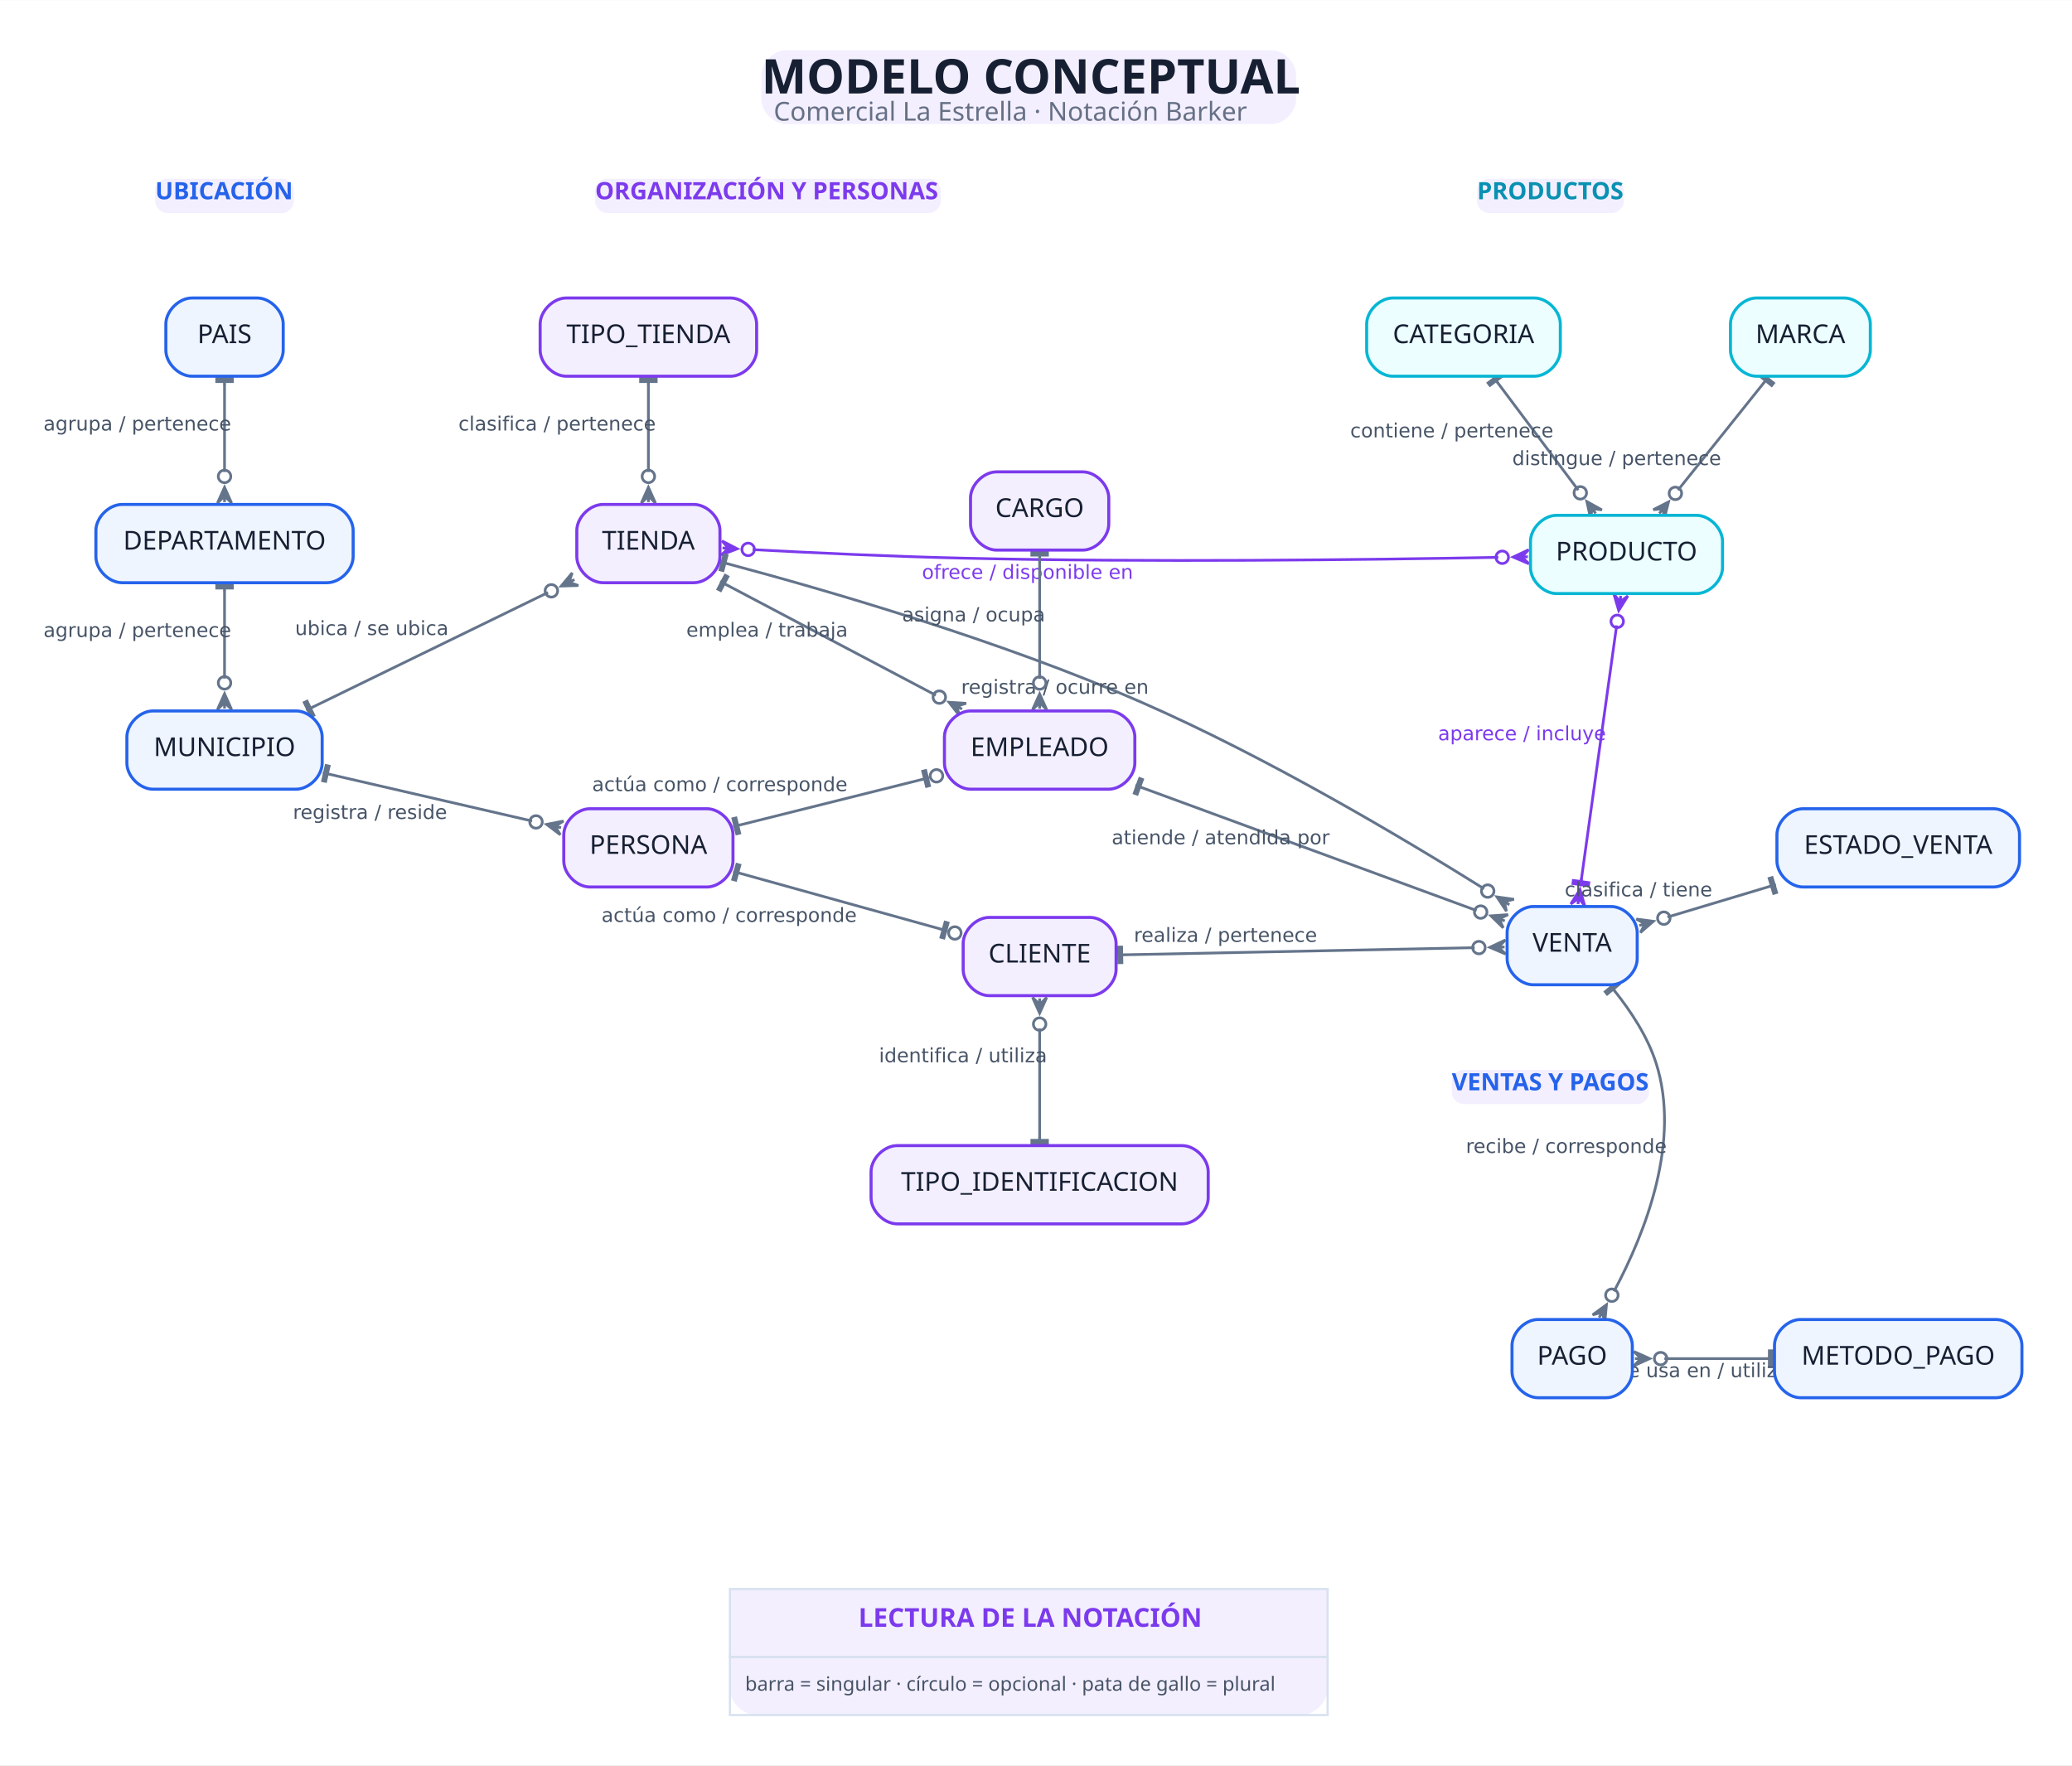
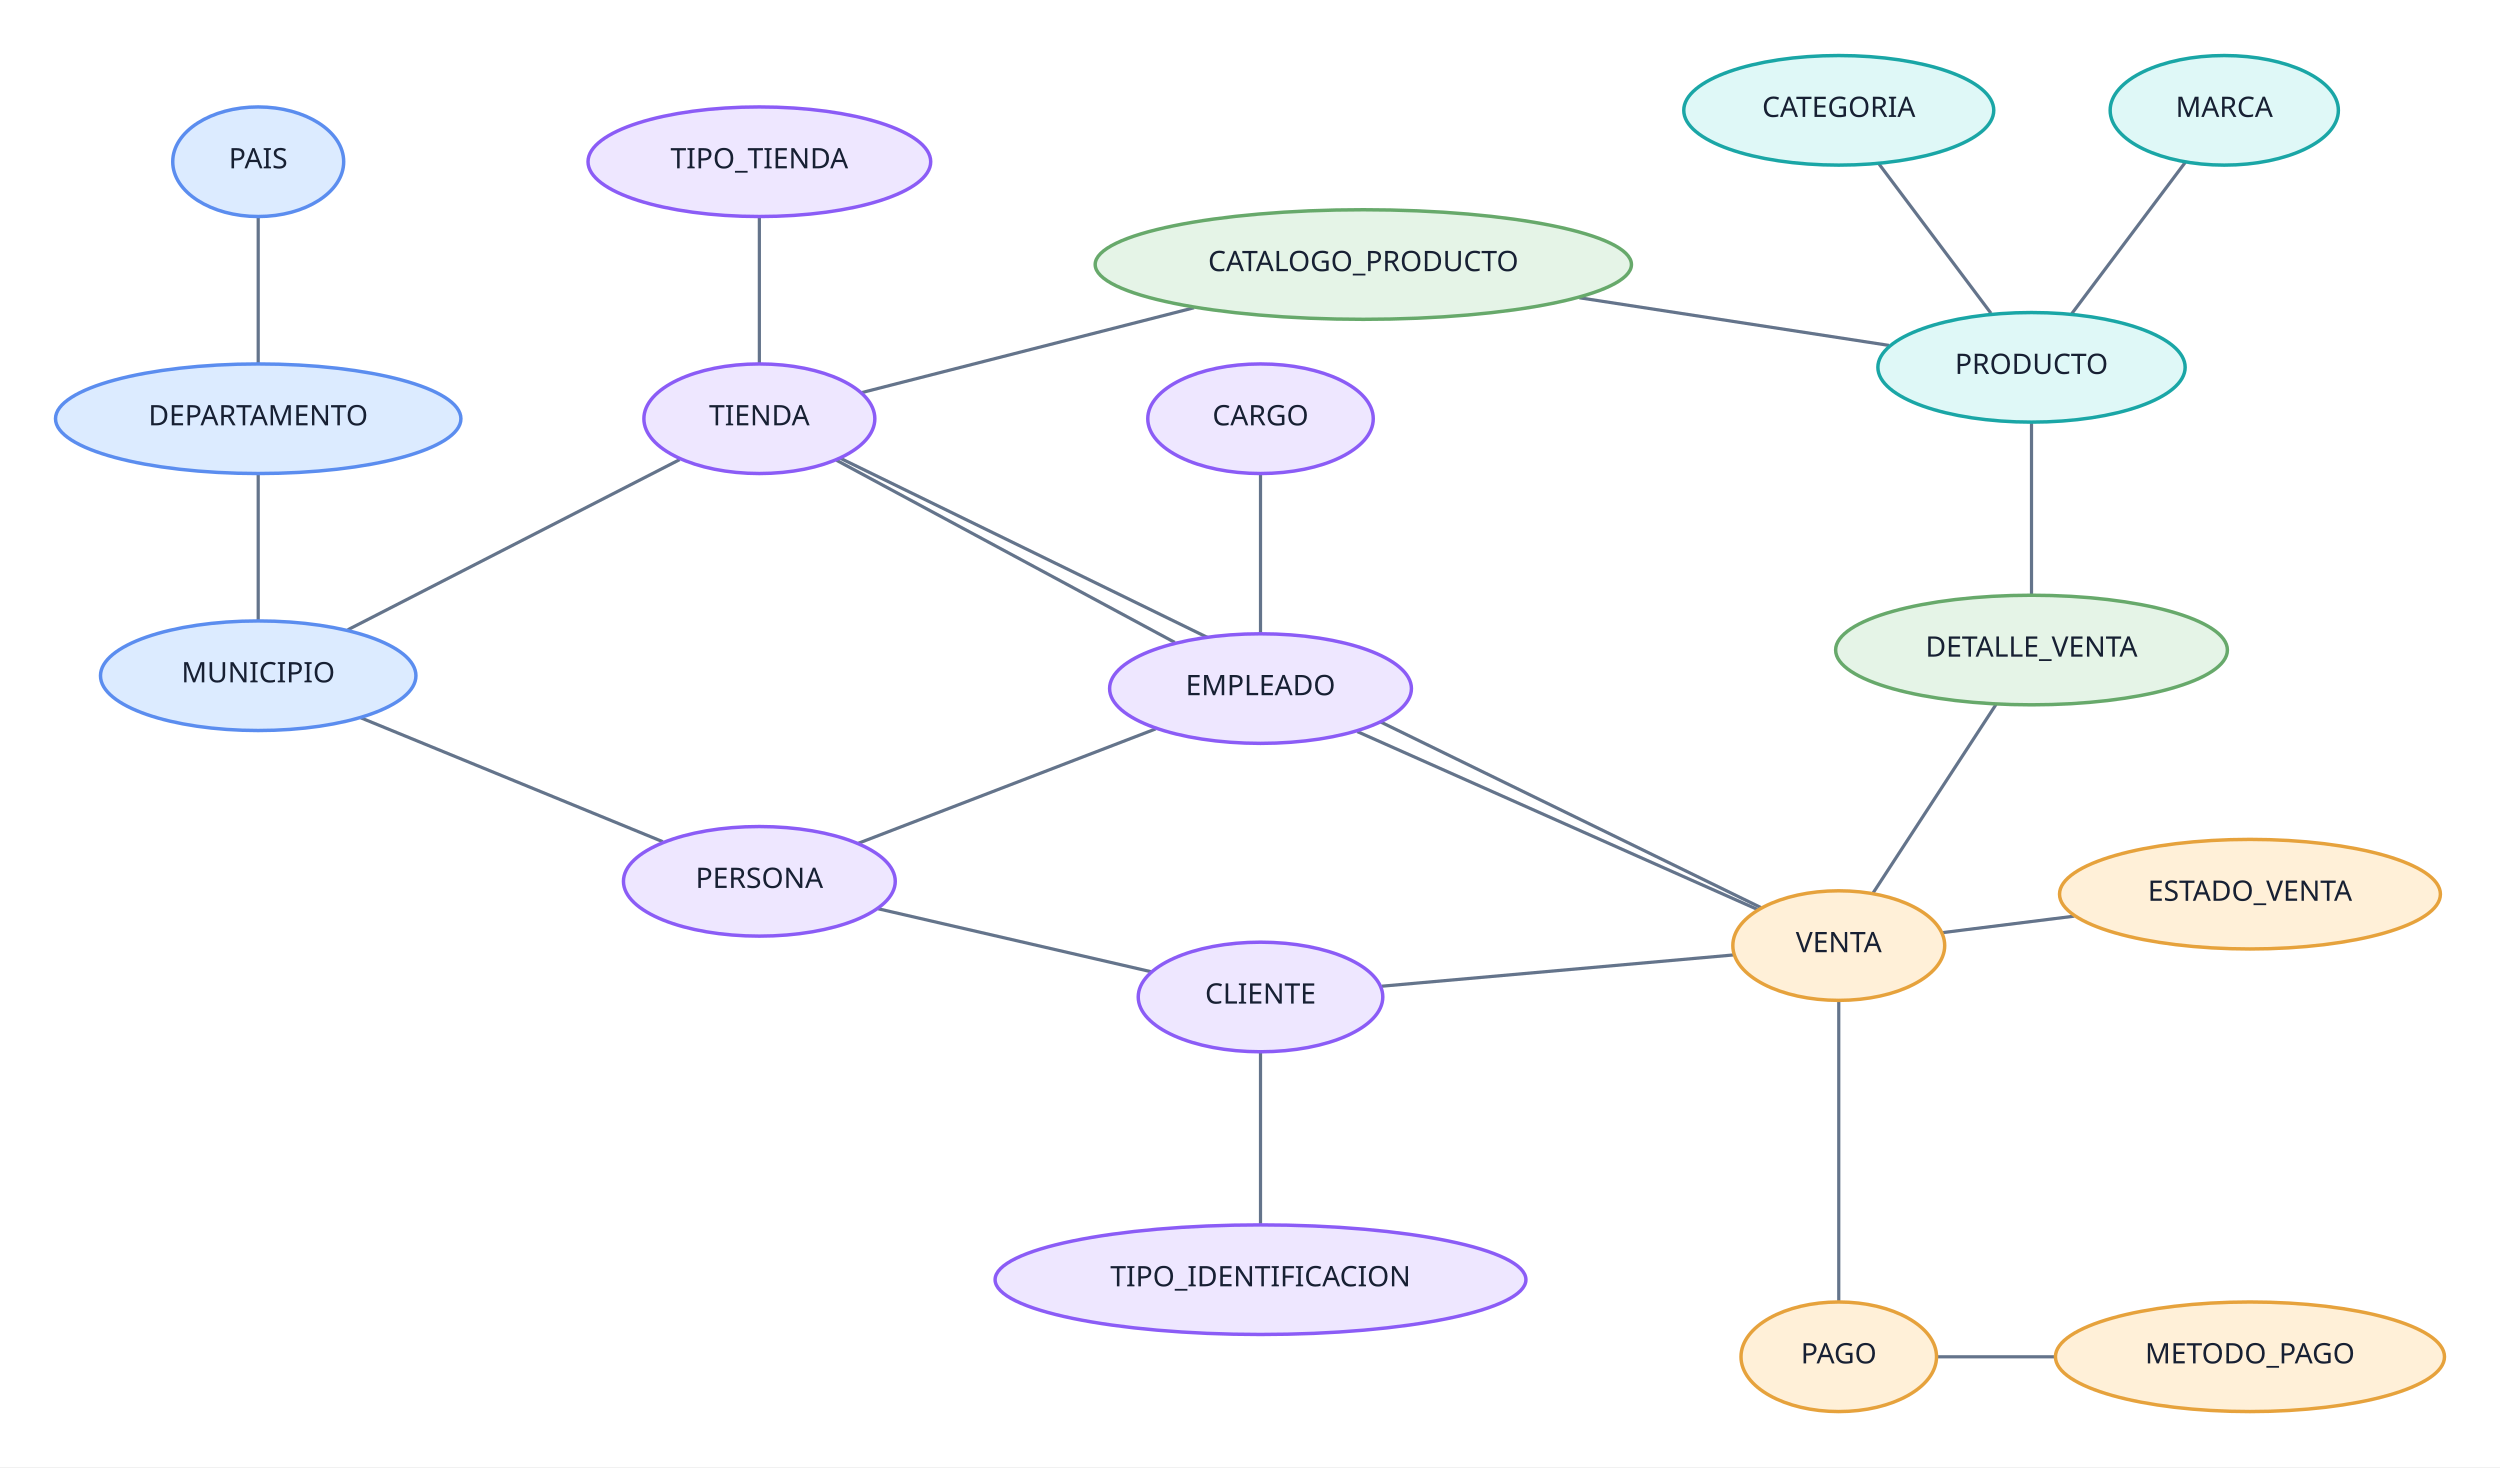
- <svg xmlns="http://www.w3.org/2000/svg" width="953pt" height="812pt" viewBox="0.00 0.00 953.25 812.08">
-   <g id="graph0" class="graph" transform="scale(1 1) rotate(0) translate(44.12 789.04)">
-     <polygon fill="white" stroke="none" points="-44.12,23.04 -44.12,-789.04 909.14,-789.04 909.14,23.04 -44.12,23.04" />
+ <svg xmlns="http://www.w3.org/2000/svg" width="973pt" height="571pt" viewBox="0.00 0.00 972.76 570.84">
+   <g id="graph0" class="graph" transform="scale(1 1) rotate(0) translate(21.6 549.24)">
+     <polygon fill="white" stroke="none" points="-21.6,21.6 -21.6,-549.24 951.16,-549.24 951.16,21.6 -21.6,21.6" />
    <g id="edge1" class="edge">
-       <path fill="none" stroke="#64748b" stroke-width="1.25" d="M59.18,-612.44C59.18,-600.47 59.18,-585.34 59.18,-571.93" />
-       <polygon fill="#64748b" stroke="#64748b" stroke-width="1.25" points="62.78,-614.96 55.58,-614.96 55.58,-613.52 62.78,-613.52 62.78,-614.96" />
-       <polyline fill="none" stroke="#64748b" stroke-width="1.25" points="59.18,-615.68 59.18,-612.08" />
-       <polygon fill="#64748b" stroke="#64748b" stroke-width="1.25" points="59.18,-564.88 62.42,-557.68 59.18,-560.86 59.18,-558.1 59.18,-558.1 59.18,-558.1 59.18,-560.86 55.94,-557.68 59.18,-564.88" />
-       <ellipse fill="none" stroke="#64748b" stroke-width="1.25" cx="59.18" cy="-569.91" rx="2.88" ry="2.88" />
-       <text text-anchor="middle" x="19.05" y="-591.03" font-family="DejaVu Sans" font-size="9.00" fill="#475467">agrupa / pertenece</text>
+       <path fill="none" stroke="#64748b" stroke-width="1.25" d="M78.87,-464.62C78.87,-447.85 78.87,-424.74 78.87,-407.98" />
    </g>
    <g id="edge2" class="edge">
-       <path fill="none" stroke="#64748b" stroke-width="1.25" d="M59.18,-517.44C59.18,-505.47 59.18,-490.34 59.18,-476.93" />
-       <polygon fill="#64748b" stroke="#64748b" stroke-width="1.25" points="62.78,-519.96 55.58,-519.96 55.58,-518.52 62.78,-518.52 62.78,-519.96" />
-       <polyline fill="none" stroke="#64748b" stroke-width="1.25" points="59.18,-520.68 59.18,-517.08" />
-       <polygon fill="#64748b" stroke="#64748b" stroke-width="1.25" points="59.18,-469.88 62.42,-462.68 59.18,-465.86 59.18,-463.1 59.18,-463.1 59.18,-463.1 59.18,-465.86 55.94,-462.68 59.18,-469.88" />
-       <ellipse fill="none" stroke="#64748b" stroke-width="1.25" cx="59.18" cy="-474.91" rx="2.88" ry="2.88" />
-       <text text-anchor="middle" x="19.05" y="-496.03" font-family="DejaVu Sans" font-size="9.00" fill="#475467">agrupa / pertenece</text>
+       <path fill="none" stroke="#64748b" stroke-width="1.25" d="M78.87,-364.62C78.87,-347.85 78.87,-324.74 78.87,-307.98" />
    </g>
    <g id="edge3" class="edge">
-       <path fill="none" stroke="#64748b" stroke-width="1.25" d="M99.76,-463.77C131.32,-479.15 175.11,-500.48 208,-516.51" />
-       <polygon fill="#64748b" stroke="#64748b" stroke-width="1.25" points="95.84,-465.87 99,-459.4 100.29,-460.03 97.14,-466.5 95.84,-465.87" />
-       <polyline fill="none" stroke="#64748b" stroke-width="1.25" points="96.77,-462.32 100.01,-463.89" />
-       <polygon fill="#64748b" stroke="#64748b" stroke-width="1.25" points="214.07,-519.46 219.12,-525.53 217.68,-521.22 220.16,-522.43 220.16,-522.43 220.16,-522.43 217.68,-521.22 221.96,-519.7 214.07,-519.46" />
-       <ellipse fill="none" stroke="#64748b" stroke-width="1.25" cx="209.55" cy="-517.26" rx="2.88" ry="2.88" />
-       <text text-anchor="middle" x="126.92" y="-496.92" font-family="DejaVu Sans" font-size="9.00" fill="#475467">ubica / se ubica</text>
+       <path fill="none" stroke="#64748b" stroke-width="1.25" d="M113.73,-304.2C150.43,-323.02 207.66,-352.37 242.85,-370.41" />
    </g>
    <g id="edge4" class="edge">
-       <path fill="none" stroke="#64748b" stroke-width="1.25" d="M107.57,-432.83C135.84,-426.31 171.57,-418.06 200.68,-411.34" />
-       <polygon fill="#64748b" stroke="#64748b" stroke-width="1.25" points="105.91,-436.91 104.29,-429.89 105.7,-429.57 107.32,-436.59 105.91,-436.91" />
-       <polyline fill="none" stroke="#64748b" stroke-width="1.25" points="104.4,-433.56 107.91,-432.75" />
-       <polygon fill="#64748b" stroke="#64748b" stroke-width="1.25" points="207.38,-409.8 215.12,-411.34 211.29,-408.9 213.99,-408.27 213.99,-408.27 213.99,-408.27 211.29,-408.9 213.67,-405.02 207.38,-409.8" />
-       <ellipse fill="none" stroke="#64748b" stroke-width="1.25" cx="202.48" cy="-410.93" rx="2.88" ry="2.88" />
-       <text text-anchor="middle" x="126.1" y="-412.3" font-family="DejaVu Sans" font-size="9.00" fill="#475467">registra / reside</text>
+       <path fill="none" stroke="#64748b" stroke-width="1.25" d="M118.8,-269.94C153.23,-255.81 202.59,-235.56 236.31,-221.73" />
    </g>
    <g id="edge5" class="edge">
-       <path fill="none" stroke="#64748b" stroke-width="1.25" d="M254.18,-612.44C254.18,-600.47 254.18,-585.34 254.18,-571.93" />
-       <polygon fill="#64748b" stroke="#64748b" stroke-width="1.25" points="257.78,-614.96 250.58,-614.96 250.58,-613.52 257.78,-613.52 257.78,-614.96" />
-       <polyline fill="none" stroke="#64748b" stroke-width="1.25" points="254.18,-615.68 254.18,-612.08" />
-       <polygon fill="#64748b" stroke="#64748b" stroke-width="1.25" points="254.18,-564.88 257.42,-557.68 254.18,-560.86 254.18,-558.1 254.18,-558.1 254.18,-558.1 254.18,-560.86 250.94,-557.68 254.18,-564.88" />
-       <ellipse fill="none" stroke="#64748b" stroke-width="1.25" cx="254.18" cy="-569.91" rx="2.88" ry="2.88" />
-       <text text-anchor="middle" x="212.18" y="-591.03" font-family="DejaVu Sans" font-size="9.00" fill="#475467">clasifica / pertenece</text>
+       <path fill="none" stroke="#64748b" stroke-width="1.25" d="M273.87,-464.62C273.87,-447.85 273.87,-424.74 273.87,-407.98" />
    </g>
    <g id="edge8" class="edge">
-       <path fill="none" stroke="#64748b" stroke-width="1.25" d="M290.21,-519.98C317.84,-505.4 356.23,-485.14 386.42,-469.21" />
-       <polygon fill="#64748b" stroke="#64748b" stroke-width="1.25" points="289.51,-524.42 286.15,-518.06 287.42,-517.38 290.78,-523.75 289.51,-524.42" />
-       <polyline fill="none" stroke="#64748b" stroke-width="1.25" points="287.19,-521.58 290.37,-519.9" />
-       <polygon fill="#64748b" stroke="#64748b" stroke-width="1.25" points="392.48,-466 400.36,-465.51 396.04,-464.13 398.48,-462.84 398.48,-462.84 398.48,-462.84 396.04,-464.13 397.34,-459.78 392.48,-466" />
-       <ellipse fill="none" stroke="#64748b" stroke-width="1.25" cx="388.03" cy="-468.35" rx="2.88" ry="2.88" />
-       <text text-anchor="middle" x="308.78" y="-496.17" font-family="DejaVu Sans" font-size="9.00" fill="#475467">emplea / trabaja</text>
+       <path fill="none" stroke="#64748b" stroke-width="1.25" d="M303.91,-370.14C339.49,-350.99 398.57,-319.18 435.53,-299.27" />
    </g>
    <g id="edge13" class="edge">
-       <path fill="none" stroke="#7c3aed" stroke-width="1.25" d="M302.16,-536.22C330.27,-534.73 366.48,-533.05 398.68,-532.3 484.4,-530.31 583.69,-531.51 645.22,-532.67" />
-       <polygon fill="#7c3aed" stroke="#7c3aed" stroke-width="1.25" points="295.05,-536.6 287.69,-533.76 291.04,-536.82 288.28,-536.97 288.28,-536.97 288.28,-536.97 291.04,-536.82 288.04,-540.23 295.05,-536.6" />
-       <ellipse fill="none" stroke="#7c3aed" stroke-width="1.25" cx="300.08" cy="-536.33" rx="2.88" ry="2.88" />
-       <polygon fill="#7c3aed" stroke="#7c3aed" stroke-width="1.25" points="652.03,-532.8 659.16,-536.18 656.05,-532.88 658.81,-532.93 658.81,-532.93 658.81,-532.93 656.05,-532.88 659.29,-529.7 652.03,-532.8" />
-       <ellipse fill="none" stroke="#7c3aed" stroke-width="1.25" cx="647" cy="-532.7" rx="2.88" ry="2.88" />
-       <text text-anchor="middle" x="428.61" y="-522.76" font-family="DejaVu Sans" font-size="9.00" fill="#7c3aed">ofrece / disponible en</text>
+       <path fill="none" stroke="#64748b" stroke-width="1.25" d="M313.74,-396.5C349.09,-405.52 401.42,-418.89 442.99,-429.5" />
+     </g>
+     <g id="edge15" class="edge">
+       <path fill="none" stroke="#64748b" stroke-width="1.25" d="M305.44,-370.91C383.85,-332.64 586.67,-233.64 663.64,-196.07" />
+     </g>
+     <g id="edge6" class="edge">
+       <path fill="none" stroke="#64748b" stroke-width="1.25" d="M312.4,-221.14C345.81,-233.99 394.01,-252.53 428.07,-265.63" />
+     </g>
+     <g id="edge7" class="edge">
+       <path fill="none" stroke="#64748b" stroke-width="1.25" d="M320.08,-195.65C352.29,-188.22 394.94,-178.38 426.32,-171.14" />
+     </g>
+     <g id="edge16" class="edge">
+       <path fill="none" stroke="#64748b" stroke-width="1.25" d="M506.53,-264.58C550.19,-245.18 621.37,-213.54 662.27,-195.36" />
+     </g>
+     <g id="edge17" class="edge">
+       <path fill="none" stroke="#64748b" stroke-width="1.25" d="M516.04,-165.51C556.5,-169.11 614.22,-174.24 652.81,-177.67" />
+     </g>
+     <g id="edge9" class="edge">
+       <path fill="none" stroke="#64748b" stroke-width="1.25" d="M468.87,-364.56C468.87,-346.54 468.87,-321.06 468.87,-303.05" />
+     </g>
+     <g id="edge10" class="edge">
+       <path fill="none" stroke="#64748b" stroke-width="1.25" d="M468.87,-73.05C468.87,-92.34 468.87,-120.36 468.87,-139.63" />
+     </g>
+     <g id="edge11" class="edge">
+       <path fill="none" stroke="#64748b" stroke-width="1.25" d="M709.41,-485.6C722.2,-468.55 740.24,-444.49 753.09,-427.36" />
+     </g>
+     <g id="edge12" class="edge">
+       <path fill="none" stroke="#64748b" stroke-width="1.25" d="M828.69,-486.08C815.85,-468.96 797.52,-444.52 784.54,-427.21" />
    </g>
    <g id="edge14" class="edge">
-       <path fill="none" stroke="#64748b" stroke-width="1.25" d="M290.57,-529.73C336.2,-517.56 416.36,-494.34 481.68,-465.7 538.24,-440.9 599.59,-404.58 638.66,-380.16" />
-       <polygon fill="#64748b" stroke="#64748b" stroke-width="1.25" points="288.96,-533.89 287.12,-526.93 288.51,-526.56 290.36,-533.52 288.96,-533.89" />
-       <polyline fill="none" stroke="#64748b" stroke-width="1.25" points="287.34,-530.59 290.82,-529.67" />
-       <polygon fill="#64748b" stroke="#64748b" stroke-width="1.25" points="644.57,-376.43 652.39,-375.33 647.97,-374.28 650.3,-372.81 650.3,-372.81 650.3,-372.81 647.97,-374.28 648.93,-369.85 644.57,-376.43" />
-       <ellipse fill="none" stroke="#64748b" stroke-width="1.25" cx="640.32" cy="-379.11" rx="2.88" ry="2.88" />
-       <text text-anchor="middle" x="441.2" y="-469.89" font-family="DejaVu Sans" font-size="9.00" fill="#475467">registra / ocurre en</text>
+       <path fill="none" stroke="#64748b" stroke-width="1.25" d="M713.41,-414.85C678.37,-420.24 632.4,-427.31 592.92,-433.39" />
    </g>
-     <g id="edge6" class="edge">
-       <path fill="none" stroke="#64748b" stroke-width="1.25" d="M296.62,-409.61C321.59,-415.85 353.41,-423.81 380.16,-430.5" />
-       <polygon fill="#64748b" stroke="#64748b" stroke-width="1.25" points="293.06,-412.43 294.8,-405.45 296.2,-405.8 294.45,-412.78 293.06,-412.43" />
-       <polyline fill="none" stroke="#64748b" stroke-width="1.25" points="293.23,-408.76 296.72,-409.64" />
-       <ellipse fill="none" stroke="#64748b" stroke-width="1.25" cx="386.73" cy="-432.14" rx="2.88" ry="2.88" />
-       <polygon fill="#64748b" stroke="#64748b" stroke-width="1.25" points="383.51,-427.62 381.76,-434.61 380.37,-434.26 382.11,-427.27 383.51,-427.62" />
-       <polyline fill="none" stroke="#64748b" stroke-width="1.25" points="383.33,-431.29 379.84,-430.42" />
-       <text text-anchor="middle" x="287.03" y="-425.1" font-family="DejaVu Sans" font-size="9.00" fill="#475467">actúa como / corresponde</text>
+     <g id="edge20" class="edge">
+       <path fill="none" stroke="#64748b" stroke-width="1.25" d="M768.87,-384.59C768.87,-365.3 768.87,-337.28 768.87,-318.01" />
    </g>
-     <g id="edge7" class="edge">
-       <path fill="none" stroke="#64748b" stroke-width="1.25" d="M296.58,-387.22C324.22,-379.54 360.26,-369.53 388.52,-361.68" />
-       <polygon fill="#64748b" stroke="#64748b" stroke-width="1.25" points="294.89,-391.43 292.96,-384.49 294.35,-384.1 296.28,-391.04 294.89,-391.43" />
-       <polyline fill="none" stroke="#64748b" stroke-width="1.25" points="293.23,-388.15 296.7,-387.19" />
-       <ellipse fill="none" stroke="#64748b" stroke-width="1.25" cx="395.18" cy="-359.83" rx="2.88" ry="2.88" />
-       <polygon fill="#64748b" stroke="#64748b" stroke-width="1.25" points="390.14,-357.5 392.07,-364.43 390.68,-364.82 388.75,-357.88 390.14,-357.5" />
-       <polyline fill="none" stroke="#64748b" stroke-width="1.25" points="391.8,-360.77 388.33,-361.73" />
-       <text text-anchor="middle" x="291.32" y="-364.92" font-family="DejaVu Sans" font-size="9.00" fill="#475467">actúa como / corresponde</text>
+     <g id="edge19" class="edge">
+       <path fill="none" stroke="#64748b" stroke-width="1.25" d="M707.28,-201.88C720.76,-222.55 741.45,-254.28 755.07,-275.16" />
    </g>
-     <g id="edge15" class="edge">
-       <path fill="none" stroke="#64748b" stroke-width="1.25" d="M481.48,-426.62C525.92,-410.3 591.89,-386.06 635.21,-370.15" />
-       <polygon fill="#64748b" stroke="#64748b" stroke-width="1.25" points="480.18,-430.94 477.69,-424.18 479.05,-423.68 481.53,-430.44 480.18,-430.94" />
-       <polyline fill="none" stroke="#64748b" stroke-width="1.25" points="478.26,-427.81 481.64,-426.56" />
-       <polygon fill="#64748b" stroke="#64748b" stroke-width="1.25" points="641.81,-367.72 649.69,-368.28 645.59,-366.34 648.18,-365.39 648.18,-365.39 648.18,-365.39 645.59,-366.34 647.46,-362.2 641.81,-367.72" />
-       <ellipse fill="none" stroke="#64748b" stroke-width="1.25" cx="637.09" cy="-369.46" rx="2.88" ry="2.88" />
-       <text text-anchor="middle" x="517.46" y="-400.66" font-family="DejaVu Sans" font-size="9.00" fill="#475467">atiende / atendida por</text>
-     </g>
-     <g id="edge16" class="edge">
-       <path fill="none" stroke="#64748b" stroke-width="1.25" d="M473.26,-349.8C517.13,-350.69 588.2,-352.14 634.31,-353.08" />
-       <polygon fill="#64748b" stroke="#64748b" stroke-width="1.25" points="470.45,-353.34 470.59,-346.14 472.03,-346.17 471.89,-353.37 470.45,-353.34" />
-       <polyline fill="none" stroke="#64748b" stroke-width="1.25" points="469.8,-349.73 473.4,-349.8" />
-       <polygon fill="#64748b" stroke="#64748b" stroke-width="1.25" points="641.3,-353.23 648.43,-356.61 645.32,-353.31 648.08,-353.37 648.08,-353.37 648.08,-353.37 645.32,-353.31 648.56,-350.13 641.3,-353.23" />
-       <ellipse fill="none" stroke="#64748b" stroke-width="1.25" cx="636.27" cy="-353.12" rx="2.88" ry="2.88" />
-       <text text-anchor="middle" x="519.69" y="-355.75" font-family="DejaVu Sans" font-size="9.00" fill="#475467">realiza / pertenece</text>
-     </g>
-     <g id="edge9" class="edge">
-       <path fill="none" stroke="#64748b" stroke-width="1.25" d="M434.18,-532.38C434.18,-516.54 434.18,-494.75 434.18,-476.77" />
-       <polygon fill="#64748b" stroke="#64748b" stroke-width="1.25" points="437.78,-535.12 430.58,-535.12 430.58,-533.68 437.78,-533.68 437.78,-535.12" />
-       <polyline fill="none" stroke="#64748b" stroke-width="1.25" points="434.18,-535.84 434.18,-532.24" />
-       <polygon fill="#64748b" stroke="#64748b" stroke-width="1.25" points="434.18,-469.81 437.42,-462.61 434.18,-465.79 434.18,-463.03 434.18,-463.03 434.18,-463.03 434.18,-465.79 430.94,-462.61 434.18,-469.81" />
-       <ellipse fill="none" stroke="#64748b" stroke-width="1.25" cx="434.18" cy="-474.84" rx="2.88" ry="2.88" />
-       <text text-anchor="middle" x="403.8" y="-503.2" font-family="DejaVu Sans" font-size="9.00" fill="#475467">asigna / ocupa</text>
-     </g>
-     <g id="edge10" class="edge">
-       <path fill="none" stroke="#64748b" stroke-width="1.25" d="M434.18,-265.53C434.18,-280.04 434.18,-299.48 434.18,-315.95" />
-       <polygon fill="#64748b" stroke="#64748b" stroke-width="1.25" points="430.58,-263.01 437.78,-263.01 437.78,-264.45 430.58,-264.45 430.58,-263.01" />
-       <polyline fill="none" stroke="#64748b" stroke-width="1.25" points="434.18,-262.29 434.18,-265.89" />
-       <polygon fill="#64748b" stroke="#64748b" stroke-width="1.25" points="434.18,-322.95 430.94,-330.15 434.18,-326.97 434.18,-329.73 434.18,-329.73 434.18,-329.73 434.18,-326.97 437.42,-330.15 434.18,-322.95" />
-       <ellipse fill="none" stroke="#64748b" stroke-width="1.25" cx="434.18" cy="-317.92" rx="2.88" ry="2.88" />
-       <text text-anchor="middle" x="398.93" y="-300.37" font-family="DejaVu Sans" font-size="9.00" fill="#475467">identifica / utiliza</text>
-     </g>
-     <g id="edge11" class="edge">
-       <path fill="none" stroke="#64748b" stroke-width="1.25" d="M644.88,-613.06C655.63,-598.72 670.05,-579.5 681.97,-563.6" />
-       <polygon fill="#64748b" stroke="#64748b" stroke-width="1.25" points="646.24,-617.24 640.48,-612.92 641.35,-611.77 647.11,-616.09 646.24,-617.24" />
-       <polyline fill="none" stroke="#64748b" stroke-width="1.25" points="642.93,-615.66 645.09,-612.78" />
-       <polygon fill="#64748b" stroke="#64748b" stroke-width="1.25" points="685.94,-558.32 692.85,-554.5 688.35,-555.11 690,-552.89 690,-552.89 690,-552.89 688.35,-555.11 687.66,-550.62 685.94,-558.32" />
-       <ellipse fill="none" stroke="#64748b" stroke-width="1.25" cx="682.92" cy="-562.34" rx="2.88" ry="2.88" />
-       <text text-anchor="middle" x="623.8" y="-587.87" font-family="DejaVu Sans" font-size="9.00" fill="#475467">contiene / pertenece</text>
-     </g>
-     <g id="edge12" class="edge">
-       <path fill="none" stroke="#64748b" stroke-width="1.25" d="M767.42,-613.06C755.95,-598.72 740.58,-579.5 727.86,-563.6" />
-       <polygon fill="#64748b" stroke="#64748b" stroke-width="1.25" points="771.86,-612.85 766.24,-617.35 765.34,-616.22 770.96,-611.72 771.86,-612.85" />
-       <polyline fill="none" stroke="#64748b" stroke-width="1.25" points="769.5,-615.66 767.25,-612.85" />
-       <polygon fill="#64748b" stroke="#64748b" stroke-width="1.25" points="723.51,-558.17 721.55,-550.53 721,-555.04 719.28,-552.88 719.28,-552.88 719.28,-552.88 721,-555.04 716.49,-554.58 723.51,-558.17" />
-       <ellipse fill="none" stroke="#64748b" stroke-width="1.25" cx="726.66" cy="-562.1" rx="2.88" ry="2.88" />
-       <text text-anchor="middle" x="699.66" y="-575.12" font-family="DejaVu Sans" font-size="9.00" fill="#475467">distingue / pertenece</text>
+     <g id="edge21" class="edge">
+       <path fill="none" stroke="#64748b" stroke-width="1.25" d="M693.87,-159.74C693.87,-129.2 693.87,-73.7 693.87,-43.07" />
    </g>
    <g id="edge18" class="edge">
-       <path fill="none" stroke="#7c3aed" stroke-width="1.25" d="M699.64,-501.35C694.96,-467.68 687.74,-415.64 683.24,-383.27" />
-       <polygon fill="#7c3aed" stroke="#7c3aed" stroke-width="1.25" points="700.59,-508.2 698.37,-515.78 701.15,-512.18 701.53,-514.92 701.53,-514.92 701.53,-514.92 701.15,-512.18 704.79,-514.89 700.59,-508.2" />
-       <ellipse fill="none" stroke="#7c3aed" stroke-width="1.25" cx="699.9" cy="-503.22" rx="2.88" ry="2.88" />
-       <polygon fill="#7c3aed" stroke="#7c3aed" stroke-width="1.25" points="682.76,-379.84 684.98,-372.27 682.21,-375.86 681.83,-373.13 681.83,-373.13 681.83,-373.13 682.21,-375.86 678.56,-373.16 682.76,-379.84" />
-       <polygon fill="#7c3aed" stroke="#7c3aed" stroke-width="1.25" points="679.51,-382.56 686.64,-381.57 686.84,-383 679.71,-383.99 679.51,-382.56" />
-       <polyline fill="none" stroke="#7c3aed" stroke-width="1.25" points="682.97,-381.35 683.47,-384.92" />
-       <text text-anchor="middle" x="656.09" y="-448.51" font-family="DejaVu Sans" font-size="9.00" fill="#7c3aed">aparece / incluye</text>
+       <path fill="none" stroke="#64748b" stroke-width="1.25" d="M785.55,-192.78C768.06,-190.59 749.8,-188.31 734.22,-186.36" />
    </g>
-     <g id="edge19" class="edge">
-       <path fill="none" stroke="#64748b" stroke-width="1.25" d="M698.6,-333.31C706.13,-323.92 713.86,-312.2 717.75,-300.07 729.24,-264.27 713.18,-222.61 698.42,-194.92" />
-       <polygon fill="#64748b" stroke="#64748b" stroke-width="1.25" points="699.94,-337.37 694.36,-332.82 695.27,-331.7 700.85,-336.25 699.94,-337.37" />
-       <polyline fill="none" stroke="#64748b" stroke-width="1.25" points="696.7,-335.65 698.97,-332.86" />
-       <polygon fill="#64748b" stroke="#64748b" stroke-width="1.25" points="694.95,-188.79 694.21,-180.93 692.97,-185.3 691.6,-182.89 691.6,-182.89 691.6,-182.89 692.97,-185.3 688.58,-184.13 694.95,-188.79" />
-       <ellipse fill="none" stroke="#64748b" stroke-width="1.25" cx="697.43" cy="-193.17" rx="2.88" ry="2.88" />
-       <text text-anchor="middle" x="676.47" y="-258.63" font-family="DejaVu Sans" font-size="9.00" fill="#475467">recibe / corresponde</text>
-     </g>
-     <g id="edge17" class="edge">
-       <path fill="none" stroke="#64748b" stroke-width="1.25" d="M769.58,-381.12C754.05,-376.46 737.6,-371.53 723.04,-367.16" />
-       <polygon fill="#64748b" stroke="#64748b" stroke-width="1.25" points="773.24,-378.46 771.17,-385.36 769.79,-384.94 771.86,-378.05 773.24,-378.46" />
-       <polyline fill="none" stroke="#64748b" stroke-width="1.25" points="772.89,-382.12 769.45,-381.08" />
-       <polygon fill="#64748b" stroke="#64748b" stroke-width="1.25" points="716.53,-365.21 710.56,-360.03 712.68,-364.05 710.03,-363.26 710.03,-363.26 710.03,-363.26 712.68,-364.05 708.7,-366.24 716.53,-365.21" />
-       <ellipse fill="none" stroke="#64748b" stroke-width="1.25" cx="721.34" cy="-366.65" rx="2.88" ry="2.88" />
-       <text text-anchor="middle" x="709.68" y="-376.69" font-family="DejaVu Sans" font-size="9.00" fill="#475467">clasifica / tiene</text>
-     </g>
-     <g id="edge20" class="edge">
-       <path fill="none" stroke="#64748b" stroke-width="1.25" d="M768.64,-164C752.87,-164 736.2,-164 721.59,-164" />
-       <polygon fill="#64748b" stroke="#64748b" stroke-width="1.25" points="771.32,-160.4 771.32,-167.6 769.88,-167.6 769.88,-160.4 771.32,-160.4" />
-       <polyline fill="none" stroke="#64748b" stroke-width="1.25" points="772.04,-164 768.44,-164" />
-       <polygon fill="#64748b" stroke="#64748b" stroke-width="1.25" points="714.84,-164 707.64,-160.76 710.83,-164 708.06,-164 708.06,-164 708.06,-164 710.83,-164 707.64,-167.24 714.84,-164" />
-       <ellipse fill="none" stroke="#64748b" stroke-width="1.25" cx="719.87" cy="-164" rx="2.88" ry="2.88" />
-       <text text-anchor="middle" x="739.48" y="-155.45" font-family="DejaVu Sans" font-size="9.00" fill="#475467">se usa en / utiliza</text>
+     <g id="edge22" class="edge">
+       <path fill="none" stroke="#64748b" stroke-width="1.25" d="M778.09,-21.32C762.09,-21.32 745.88,-21.32 732,-21.32" />
    </g>
    <g id="node1" class="node">
-       <path fill="#f3efff" stroke="none" stroke-width="1.4" d="M540.84,-766C540.84,-766 317.51,-766 317.51,-766 311.84,-766 306.18,-760.33 306.18,-754.67 306.18,-754.67 306.18,-743.33 306.18,-743.33 306.18,-737.67 311.84,-732 317.51,-732 317.51,-732 540.84,-732 540.84,-732 546.51,-732 552.17,-737.67 552.17,-743.33 552.17,-743.33 552.17,-754.67 552.17,-754.67 552.17,-760.33 546.51,-766 540.84,-766" />
-       <text text-anchor="start" x="306.18" y="-746.1" font-family="DejaVu Sans Bold" font-weight="bold" font-size="22.00" fill="#172033">MODELO CONCEPTUAL</text>
-       <text text-anchor="start" x="311.8" y="-733.6" font-family="DejaVu Sans Bold" font-size="12.00" fill="#667085">Comercial La Estrella · Notación Barker</text>
+       <ellipse fill="#dcebff" stroke="#5b8def" stroke-width="1.35" cx="78.87" cy="-486.32" rx="33.26" ry="21.32" />
+       <text text-anchor="middle" x="78.87" y="-483.74" font-family="DejaVu Sans Bold" font-size="11.00" fill="#172033">PAIS</text>
    </g>
    <g id="node2" class="node">
-       <path fill="#f3efff" stroke="none" stroke-width="1.4" d="M85.8,-706.87C85.8,-706.87 32.55,-706.87 32.55,-706.87 29.93,-706.87 27.3,-704.25 27.3,-701.62 27.3,-701.62 27.3,-696.37 27.3,-696.37 27.3,-693.75 29.93,-691.12 32.55,-691.12 32.55,-691.12 85.8,-691.12 85.8,-691.12 88.43,-691.12 91.05,-693.75 91.05,-696.37 91.05,-696.37 91.05,-701.62 91.05,-701.62 91.05,-704.25 88.43,-706.87 85.8,-706.87" />
-       <text text-anchor="start" x="27.3" y="-697.42" font-family="DejaVu Sans Bold" font-weight="bold" font-size="11.00" fill="#2563eb">UBICACIÓN</text>
+       <ellipse fill="#dcebff" stroke="#5b8def" stroke-width="1.35" cx="78.87" cy="-386.32" rx="78.87" ry="21.32" />
+       <text text-anchor="middle" x="78.87" y="-383.74" font-family="DejaVu Sans Bold" font-size="11.00" fill="#172033">DEPARTAMENTO</text>
    </g>
    <g id="node3" class="node">
-       <path fill="#f3efff" stroke="none" stroke-width="1.4" d="M383.42,-706.87C383.42,-706.87 234.92,-706.87 234.92,-706.87 232.3,-706.87 229.67,-704.25 229.67,-701.62 229.67,-701.62 229.67,-696.37 229.67,-696.37 229.67,-693.75 232.3,-691.12 234.92,-691.12 234.92,-691.12 383.42,-691.12 383.42,-691.12 386.05,-691.12 388.67,-693.75 388.67,-696.37 388.67,-696.37 388.67,-701.62 388.67,-701.62 388.67,-704.25 386.05,-706.87 383.42,-706.87" />
-       <text text-anchor="start" x="229.67" y="-697.42" font-family="DejaVu Sans Bold" font-weight="bold" font-size="11.00" fill="#7c3aed">ORGANIZACIÓN Y PERSONAS</text>
+       <ellipse fill="#dcebff" stroke="#5b8def" stroke-width="1.35" cx="78.87" cy="-286.32" rx="61.37" ry="21.32" />
+       <text text-anchor="middle" x="78.87" y="-283.74" font-family="DejaVu Sans Bold" font-size="11.00" fill="#172033">MUNICIPIO</text>
    </g>
    <g id="node4" class="node">
-       <path fill="#f3efff" stroke="none" stroke-width="1.4" d="M697.68,-706.87C697.68,-706.87 640.68,-706.87 640.68,-706.87 638.05,-706.87 635.43,-704.25 635.43,-701.62 635.43,-701.62 635.43,-696.37 635.43,-696.37 635.43,-693.75 638.05,-691.12 640.68,-691.12 640.68,-691.12 697.68,-691.12 697.68,-691.12 700.3,-691.12 702.93,-693.75 702.93,-696.37 702.93,-696.37 702.93,-701.62 702.93,-701.62 702.93,-704.25 700.3,-706.87 697.68,-706.87" />
-       <text text-anchor="start" x="635.43" y="-697.42" font-family="DejaVu Sans Bold" font-weight="bold" font-size="11.00" fill="#0891b2">PRODUCTOS</text>
+       <ellipse fill="#eee7ff" stroke="#8b5cf6" stroke-width="1.35" cx="273.87" cy="-486.32" rx="66.67" ry="21.32" />
+       <text text-anchor="middle" x="273.87" y="-483.74" font-family="DejaVu Sans Bold" font-size="11.00" fill="#172033">TIPO_TIENDA</text>
    </g>
    <g id="node5" class="node">
-       <path fill="#f3efff" stroke="none" stroke-width="1.4" d="M709.3,-296.88C709.3,-296.88 629.05,-296.88 629.05,-296.88 626.43,-296.88 623.8,-294.25 623.8,-291.62 623.8,-291.62 623.8,-286.38 623.8,-286.38 623.8,-283.75 626.43,-281.12 629.05,-281.12 629.05,-281.12 709.3,-281.12 709.3,-281.12 711.93,-281.12 714.55,-283.75 714.55,-286.38 714.55,-286.38 714.55,-291.62 714.55,-291.62 714.55,-294.25 711.93,-296.88 709.3,-296.88" />
-       <text text-anchor="start" x="623.8" y="-287.43" font-family="DejaVu Sans Bold" font-weight="bold" font-size="11.00" fill="#2563eb">VENTAS Y PAGOS</text>
+       <ellipse fill="#eee7ff" stroke="#8b5cf6" stroke-width="1.35" cx="273.87" cy="-386.32" rx="44.93" ry="21.32" />
+       <text text-anchor="middle" x="273.87" y="-383.74" font-family="DejaVu Sans Bold" font-size="11.00" fill="#172033">TIENDA</text>
    </g>
    <g id="node6" class="node">
-       <path fill="#eef5ff" stroke="#2563eb" stroke-width="1.4" d="M74.18,-652C74.18,-652 44.18,-652 44.18,-652 38.18,-652 32.18,-646 32.18,-640 32.18,-640 32.18,-628 32.18,-628 32.18,-622 38.18,-616 44.18,-616 44.18,-616 74.18,-616 74.18,-616 80.18,-616 86.18,-622 86.18,-628 86.18,-628 86.18,-640 86.18,-640 86.18,-646 80.18,-652 74.18,-652" />
-       <text text-anchor="middle" x="59.18" y="-631.23" font-family="DejaVu Sans Bold" font-size="12.00" fill="#172033">PAIS</text>
+       <ellipse fill="#eee7ff" stroke="#8b5cf6" stroke-width="1.35" cx="273.87" cy="-206.32" rx="52.88" ry="21.32" />
+       <text text-anchor="middle" x="273.87" y="-203.74" font-family="DejaVu Sans Bold" font-size="11.00" fill="#172033">PERSONA</text>
    </g>
    <g id="node7" class="node">
-       <path fill="#eef5ff" stroke="#2563eb" stroke-width="1.4" d="M106.35,-557C106.35,-557 12,-557 12,-557 6,-557 0,-551 0,-545 0,-545 0,-533 0,-533 0,-527 6,-521 12,-521 12,-521 106.35,-521 106.35,-521 112.35,-521 118.35,-527 118.35,-533 118.35,-533 118.35,-545 118.35,-545 118.35,-551 112.35,-557 106.35,-557" />
-       <text text-anchor="middle" x="59.18" y="-536.23" font-family="DejaVu Sans Bold" font-size="12.00" fill="#172033">DEPARTAMENTO</text>
+       <ellipse fill="#eee7ff" stroke="#8b5cf6" stroke-width="1.35" cx="468.87" cy="-281.32" rx="58.72" ry="21.32" />
+       <text text-anchor="middle" x="468.87" y="-278.74" font-family="DejaVu Sans Bold" font-size="11.00" fill="#172033">EMPLEADO</text>
    </g>
    <g id="node8" class="node">
-       <path fill="#eef5ff" stroke="#2563eb" stroke-width="1.4" d="M92.1,-462C92.1,-462 26.25,-462 26.25,-462 20.25,-462 14.25,-456 14.25,-450 14.25,-450 14.25,-438 14.25,-438 14.25,-432 20.25,-426 26.25,-426 26.25,-426 92.1,-426 92.1,-426 98.1,-426 104.1,-432 104.1,-438 104.1,-438 104.1,-450 104.1,-450 104.1,-456 98.1,-462 92.1,-462" />
-       <text text-anchor="middle" x="59.18" y="-441.23" font-family="DejaVu Sans Bold" font-size="12.00" fill="#172033">MUNICIPIO</text>
+       <ellipse fill="#eee7ff" stroke="#8b5cf6" stroke-width="1.35" cx="468.87" cy="-161.32" rx="47.58" ry="21.32" />
+       <text text-anchor="middle" x="468.87" y="-158.74" font-family="DejaVu Sans Bold" font-size="11.00" fill="#172033">CLIENTE</text>
    </g>
    <g id="node9" class="node">
-       <path fill="#f3efff" stroke="#7c3aed" stroke-width="1.4" d="M291.98,-652C291.98,-652 216.38,-652 216.38,-652 210.38,-652 204.38,-646 204.38,-640 204.38,-640 204.38,-628 204.38,-628 204.38,-622 210.38,-616 216.38,-616 216.38,-616 291.98,-616 291.98,-616 297.98,-616 303.98,-622 303.98,-628 303.98,-628 303.98,-640 303.98,-640 303.98,-646 297.98,-652 291.98,-652" />
-       <text text-anchor="middle" x="254.18" y="-631.23" font-family="DejaVu Sans Bold" font-size="12.00" fill="#172033">TIPO_TIENDA</text>
+       <ellipse fill="#eee7ff" stroke="#8b5cf6" stroke-width="1.35" cx="468.87" cy="-386.32" rx="43.87" ry="21.32" />
+       <text text-anchor="middle" x="468.87" y="-383.74" font-family="DejaVu Sans Bold" font-size="11.00" fill="#172033">CARGO</text>
    </g>
    <g id="node10" class="node">
-       <path fill="#f3efff" stroke="#7c3aed" stroke-width="1.4" d="M275.1,-557C275.1,-557 233.25,-557 233.25,-557 227.25,-557 221.25,-551 221.25,-545 221.25,-545 221.25,-533 221.25,-533 221.25,-527 227.25,-521 233.25,-521 233.25,-521 275.1,-521 275.1,-521 281.1,-521 287.1,-527 287.1,-533 287.1,-533 287.1,-545 287.1,-545 287.1,-551 281.1,-557 275.1,-557" />
-       <text text-anchor="middle" x="254.18" y="-536.23" font-family="DejaVu Sans Bold" font-size="12.00" fill="#172033">TIENDA</text>
+       <ellipse fill="#eee7ff" stroke="#8b5cf6" stroke-width="1.35" cx="468.87" cy="-51.32" rx="103.27" ry="21.32" />
+       <text text-anchor="middle" x="468.87" y="-48.74" font-family="DejaVu Sans Bold" font-size="11.00" fill="#172033">TIPO_IDENTIFICACION</text>
    </g>
    <g id="node11" class="node">
-       <path fill="#f3efff" stroke="#7c3aed" stroke-width="1.4" d="M281.1,-417C281.1,-417 227.25,-417 227.25,-417 221.25,-417 215.25,-411 215.25,-405 215.25,-405 215.25,-393 215.25,-393 215.25,-387 221.25,-381 227.25,-381 227.25,-381 281.1,-381 281.1,-381 287.1,-381 293.1,-387 293.1,-393 293.1,-393 293.1,-405 293.1,-405 293.1,-411 287.1,-417 281.1,-417" />
-       <text text-anchor="middle" x="254.18" y="-396.23" font-family="DejaVu Sans Bold" font-size="12.00" fill="#172033">PERSONA</text>
+       <ellipse fill="#dff8f7" stroke="#1aa6a6" stroke-width="1.35" cx="693.87" cy="-506.32" rx="60.31" ry="21.32" />
+       <text text-anchor="middle" x="693.87" y="-503.74" font-family="DejaVu Sans Bold" font-size="11.00" fill="#172033">CATEGORIA</text>
    </g>
    <g id="node12" class="node">
-       <path fill="#f3efff" stroke="#7c3aed" stroke-width="1.4" d="M465.98,-462C465.98,-462 402.38,-462 402.38,-462 396.38,-462 390.38,-456 390.38,-450 390.38,-450 390.38,-438 390.38,-438 390.38,-432 396.38,-426 402.38,-426 402.38,-426 465.98,-426 465.98,-426 471.98,-426 477.98,-432 477.98,-438 477.98,-438 477.98,-450 477.98,-450 477.98,-456 471.98,-462 465.98,-462" />
-       <text text-anchor="middle" x="434.18" y="-441.23" font-family="DejaVu Sans Bold" font-size="12.00" fill="#172033">EMPLEADO</text>
+       <ellipse fill="#dff8f7" stroke="#1aa6a6" stroke-width="1.35" cx="843.87" cy="-506.32" rx="44.4" ry="21.32" />
+       <text text-anchor="middle" x="843.87" y="-503.74" font-family="DejaVu Sans Bold" font-size="11.00" fill="#172033">MARCA</text>
    </g>
    <g id="node13" class="node">
-       <path fill="#f3efff" stroke="#7c3aed" stroke-width="1.4" d="M457.35,-367C457.35,-367 411,-367 411,-367 405,-367 399,-361 399,-355 399,-355 399,-343 399,-343 399,-337 405,-331 411,-331 411,-331 457.35,-331 457.35,-331 463.35,-331 469.35,-337 469.35,-343 469.35,-343 469.35,-355 469.35,-355 469.35,-361 463.35,-367 457.35,-367" />
-       <text text-anchor="middle" x="434.18" y="-346.23" font-family="DejaVu Sans Bold" font-size="12.00" fill="#172033">CLIENTE</text>
+       <ellipse fill="#dff8f7" stroke="#1aa6a6" stroke-width="1.35" cx="768.87" cy="-406.32" rx="59.78" ry="21.32" />
+       <text text-anchor="middle" x="768.87" y="-403.74" font-family="DejaVu Sans Bold" font-size="11.00" fill="#172033">PRODUCTO</text>
    </g>
    <g id="node14" class="node">
-       <path fill="#f3efff" stroke="#7c3aed" stroke-width="1.4" d="M453.98,-572C453.98,-572 414.38,-572 414.38,-572 408.38,-572 402.38,-566 402.38,-560 402.38,-560 402.38,-548 402.38,-548 402.38,-542 408.38,-536 414.38,-536 414.38,-536 453.98,-536 453.98,-536 459.98,-536 465.98,-542 465.98,-548 465.98,-548 465.98,-560 465.98,-560 465.98,-566 459.98,-572 453.98,-572" />
-       <text text-anchor="middle" x="434.18" y="-551.23" font-family="DejaVu Sans Bold" font-size="12.00" fill="#172033">CARGO</text>
+       <ellipse fill="#e5f4e7" stroke="#67a96b" stroke-width="1.35" cx="508.87" cy="-446.32" rx="104.33" ry="21.32" />
+       <text text-anchor="middle" x="508.87" y="-443.74" font-family="DejaVu Sans Bold" font-size="11.00" fill="#172033">CATALOGO_PRODUCTO</text>
    </g>
    <g id="node15" class="node">
-       <path fill="#f3efff" stroke="#7c3aed" stroke-width="1.4" d="M499.73,-262C499.73,-262 368.62,-262 368.62,-262 362.62,-262 356.62,-256 356.62,-250 356.62,-250 356.62,-238 356.62,-238 356.62,-232 362.62,-226 368.62,-226 368.62,-226 499.73,-226 499.73,-226 505.73,-226 511.73,-232 511.73,-238 511.73,-238 511.73,-250 511.73,-250 511.73,-256 505.73,-262 499.73,-262" />
-       <text text-anchor="middle" x="434.18" y="-241.23" font-family="DejaVu Sans Bold" font-size="12.00" fill="#172033">TIPO_IDENTIFICACION</text>
+       <ellipse fill="#e5f4e7" stroke="#67a96b" stroke-width="1.35" cx="768.87" cy="-296.32" rx="76.22" ry="21.32" />
+       <text text-anchor="middle" x="768.87" y="-293.74" font-family="DejaVu Sans Bold" font-size="11.00" fill="#172033">DETALLE_VENTA</text>
    </g>
    <g id="node16" class="node">
-       <path fill="#ecfeff" stroke="#06b6d4" stroke-width="1.4" d="M661.73,-652C661.73,-652 596.63,-652 596.63,-652 590.63,-652 584.63,-646 584.63,-640 584.63,-640 584.63,-628 584.63,-628 584.63,-622 590.63,-616 596.63,-616 596.63,-616 661.73,-616 661.73,-616 667.73,-616 673.73,-622 673.73,-628 673.73,-628 673.73,-640 673.73,-640 673.73,-646 667.73,-652 661.73,-652" />
-       <text text-anchor="middle" x="629.18" y="-631.23" font-family="DejaVu Sans Bold" font-size="12.00" fill="#172033">CATEGORIA</text>
+       <ellipse fill="#fff0d8" stroke="#e6a23c" stroke-width="1.35" cx="693.87" cy="-181.32" rx="41.22" ry="21.32" />
+       <text text-anchor="middle" x="693.87" y="-178.74" font-family="DejaVu Sans Bold" font-size="11.00" fill="#172033">VENTA</text>
    </g>
    <g id="node17" class="node">
-       <path fill="#ecfeff" stroke="#06b6d4" stroke-width="1.4" d="M804.35,-652C804.35,-652 764,-652 764,-652 758,-652 752,-646 752,-640 752,-640 752,-628 752,-628 752,-622 758,-616 764,-616 764,-616 804.35,-616 804.35,-616 810.35,-616 816.35,-622 816.35,-628 816.35,-628 816.35,-640 816.35,-640 816.35,-646 810.35,-652 804.35,-652" />
-       <text text-anchor="middle" x="784.18" y="-631.23" font-family="DejaVu Sans Bold" font-size="12.00" fill="#172033">MARCA</text>
+       <ellipse fill="#fff0d8" stroke="#e6a23c" stroke-width="1.35" cx="853.87" cy="-201.32" rx="74.1" ry="21.32" />
+       <text text-anchor="middle" x="853.87" y="-198.74" font-family="DejaVu Sans Bold" font-size="11.00" fill="#172033">ESTADO_VENTA</text>
    </g>
    <g id="node18" class="node">
-       <path fill="#ecfeff" stroke="#06b6d4" stroke-width="1.4" d="M736.35,-552C736.35,-552 672,-552 672,-552 666,-552 660,-546 660,-540 660,-540 660,-528 660,-528 660,-522 666,-516 672,-516 672,-516 736.35,-516 736.35,-516 742.35,-516 748.35,-522 748.35,-528 748.35,-528 748.35,-540 748.35,-540 748.35,-546 742.35,-552 736.35,-552" />
-       <text text-anchor="middle" x="704.18" y="-531.23" font-family="DejaVu Sans Bold" font-size="12.00" fill="#172033">PRODUCTO</text>
+       <ellipse fill="#fff0d8" stroke="#e6a23c" stroke-width="1.35" cx="693.87" cy="-21.32" rx="38.04" ry="21.32" />
+       <text text-anchor="middle" x="693.87" y="-18.74" font-family="DejaVu Sans Bold" font-size="11.00" fill="#172033">PAGO</text>
    </g>
    <g id="node19" class="node">
-       <path fill="#eef5ff" stroke="#2563eb" stroke-width="1.4" d="M697.1,-372C697.1,-372 661.25,-372 661.25,-372 655.25,-372 649.25,-366 649.25,-360 649.25,-360 649.25,-348 649.25,-348 649.25,-342 655.25,-336 661.25,-336 661.25,-336 697.1,-336 697.1,-336 703.1,-336 709.1,-342 709.1,-348 709.1,-348 709.1,-360 709.1,-360 709.1,-366 703.1,-372 697.1,-372" />
-       <text text-anchor="middle" x="679.17" y="-351.23" font-family="DejaVu Sans Bold" font-size="12.00" fill="#172033">VENTA</text>
-     </g>
-     <g id="node20" class="node">
-       <path fill="#eef5ff" stroke="#2563eb" stroke-width="1.4" d="M872.98,-417C872.98,-417 785.38,-417 785.38,-417 779.38,-417 773.38,-411 773.38,-405 773.38,-405 773.38,-393 773.38,-393 773.38,-387 779.38,-381 785.38,-381 785.38,-381 872.98,-381 872.98,-381 878.98,-381 884.98,-387 884.98,-393 884.98,-393 884.98,-405 884.98,-405 884.98,-411 878.98,-417 872.98,-417" />
-       <text text-anchor="middle" x="829.18" y="-396.23" font-family="DejaVu Sans Bold" font-size="12.00" fill="#172033">ESTADO_VENTA</text>
-     </g>
-     <g id="node21" class="node">
-       <path fill="#eef5ff" stroke="#2563eb" stroke-width="1.4" d="M694.85,-182C694.85,-182 663.5,-182 663.5,-182 657.5,-182 651.5,-176 651.5,-170 651.5,-170 651.5,-158 651.5,-158 651.5,-152 657.5,-146 663.5,-146 663.5,-146 694.85,-146 694.85,-146 700.85,-146 706.85,-152 706.85,-158 706.85,-158 706.85,-170 706.85,-170 706.85,-176 700.85,-182 694.85,-182" />
-       <text text-anchor="middle" x="679.17" y="-161.22" font-family="DejaVu Sans Bold" font-size="12.00" fill="#172033">PAGO</text>
-     </g>
-     <g id="node22" class="node">
-       <path fill="#eef5ff" stroke="#2563eb" stroke-width="1.4" d="M874.1,-182C874.1,-182 784.25,-182 784.25,-182 778.25,-182 772.25,-176 772.25,-170 772.25,-170 772.25,-158 772.25,-158 772.25,-152 778.25,-146 784.25,-146 784.25,-146 874.1,-146 874.1,-146 880.1,-146 886.1,-152 886.1,-158 886.1,-158 886.1,-170 886.1,-170 886.1,-176 880.1,-182 874.1,-182" />
-       <text text-anchor="middle" x="829.18" y="-161.22" font-family="DejaVu Sans Bold" font-size="12.00" fill="#172033">METODO_PAGO</text>
-     </g>
-     <g id="node23" class="node">
-       <path fill="#f3efff" stroke="none" stroke-width="1.4" d="M554.67,-58C554.67,-58 303.68,-58 303.68,-58 297.68,-58 291.68,-52 291.68,-46 291.68,-46 291.68,-12 291.68,-12 291.68,-6 297.68,0 303.68,0 303.68,0 554.67,0 554.67,0 560.67,0 566.67,-6 566.67,-12 566.67,-12 566.67,-46 566.67,-46 566.67,-52 560.67,-58 554.67,-58" />
-       <polygon fill="#f3efff" stroke="none" points="291.68,-26.75 291.68,-58 566.67,-58 566.67,-26.75 291.68,-26.75" />
-       <polygon fill="none" stroke="#d8e1f0" points="291.68,-26.75 291.68,-58 566.67,-58 566.67,-26.75 291.68,-26.75" />
-       <text text-anchor="start" x="350.8" y="-40.6" font-family="DejaVu Sans Bold" font-weight="bold" font-size="12.00" fill="#7c3aed">LECTURA DE LA NOTACIÓN</text>
-       <polygon fill="none" stroke="#d8e1f0" points="291.68,0 291.68,-26.75 566.67,-26.75 566.67,0 291.68,0" />
-       <text text-anchor="start" x="298.68" y="-11.2" font-family="DejaVu Sans Bold" font-size="9.00" fill="#475467">barra = singular · círculo = opcional · pata de gallo = plural</text>
+       <ellipse fill="#fff0d8" stroke="#e6a23c" stroke-width="1.35" cx="853.87" cy="-21.32" rx="75.69" ry="21.32" />
+       <text text-anchor="middle" x="853.87" y="-18.74" font-family="DejaVu Sans Bold" font-size="11.00" fill="#172033">METODO_PAGO</text>
    </g>
  </g>
</svg>
